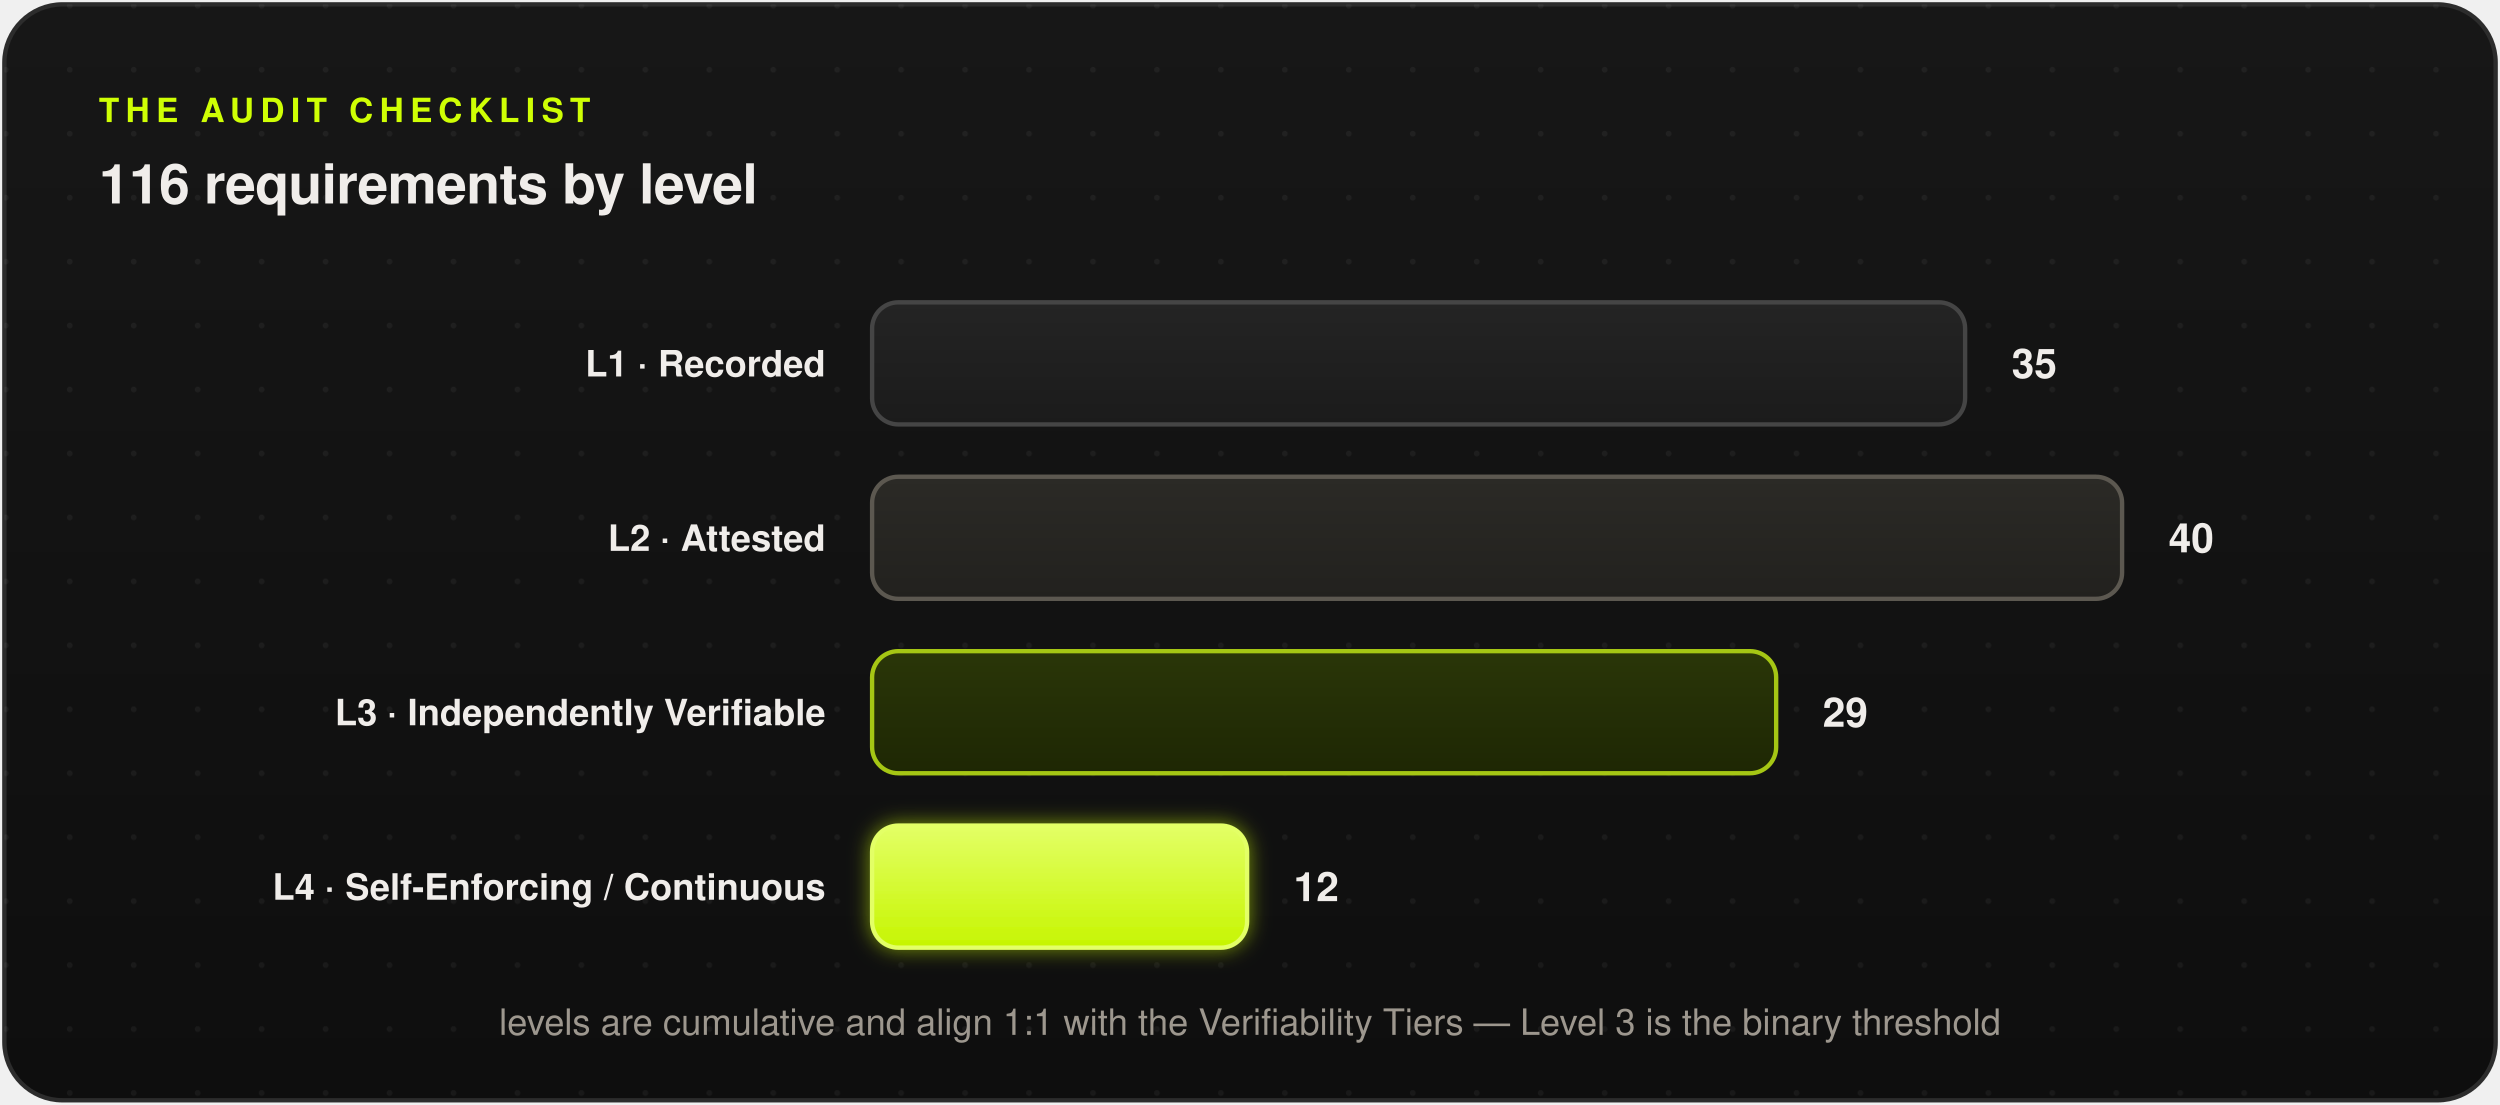
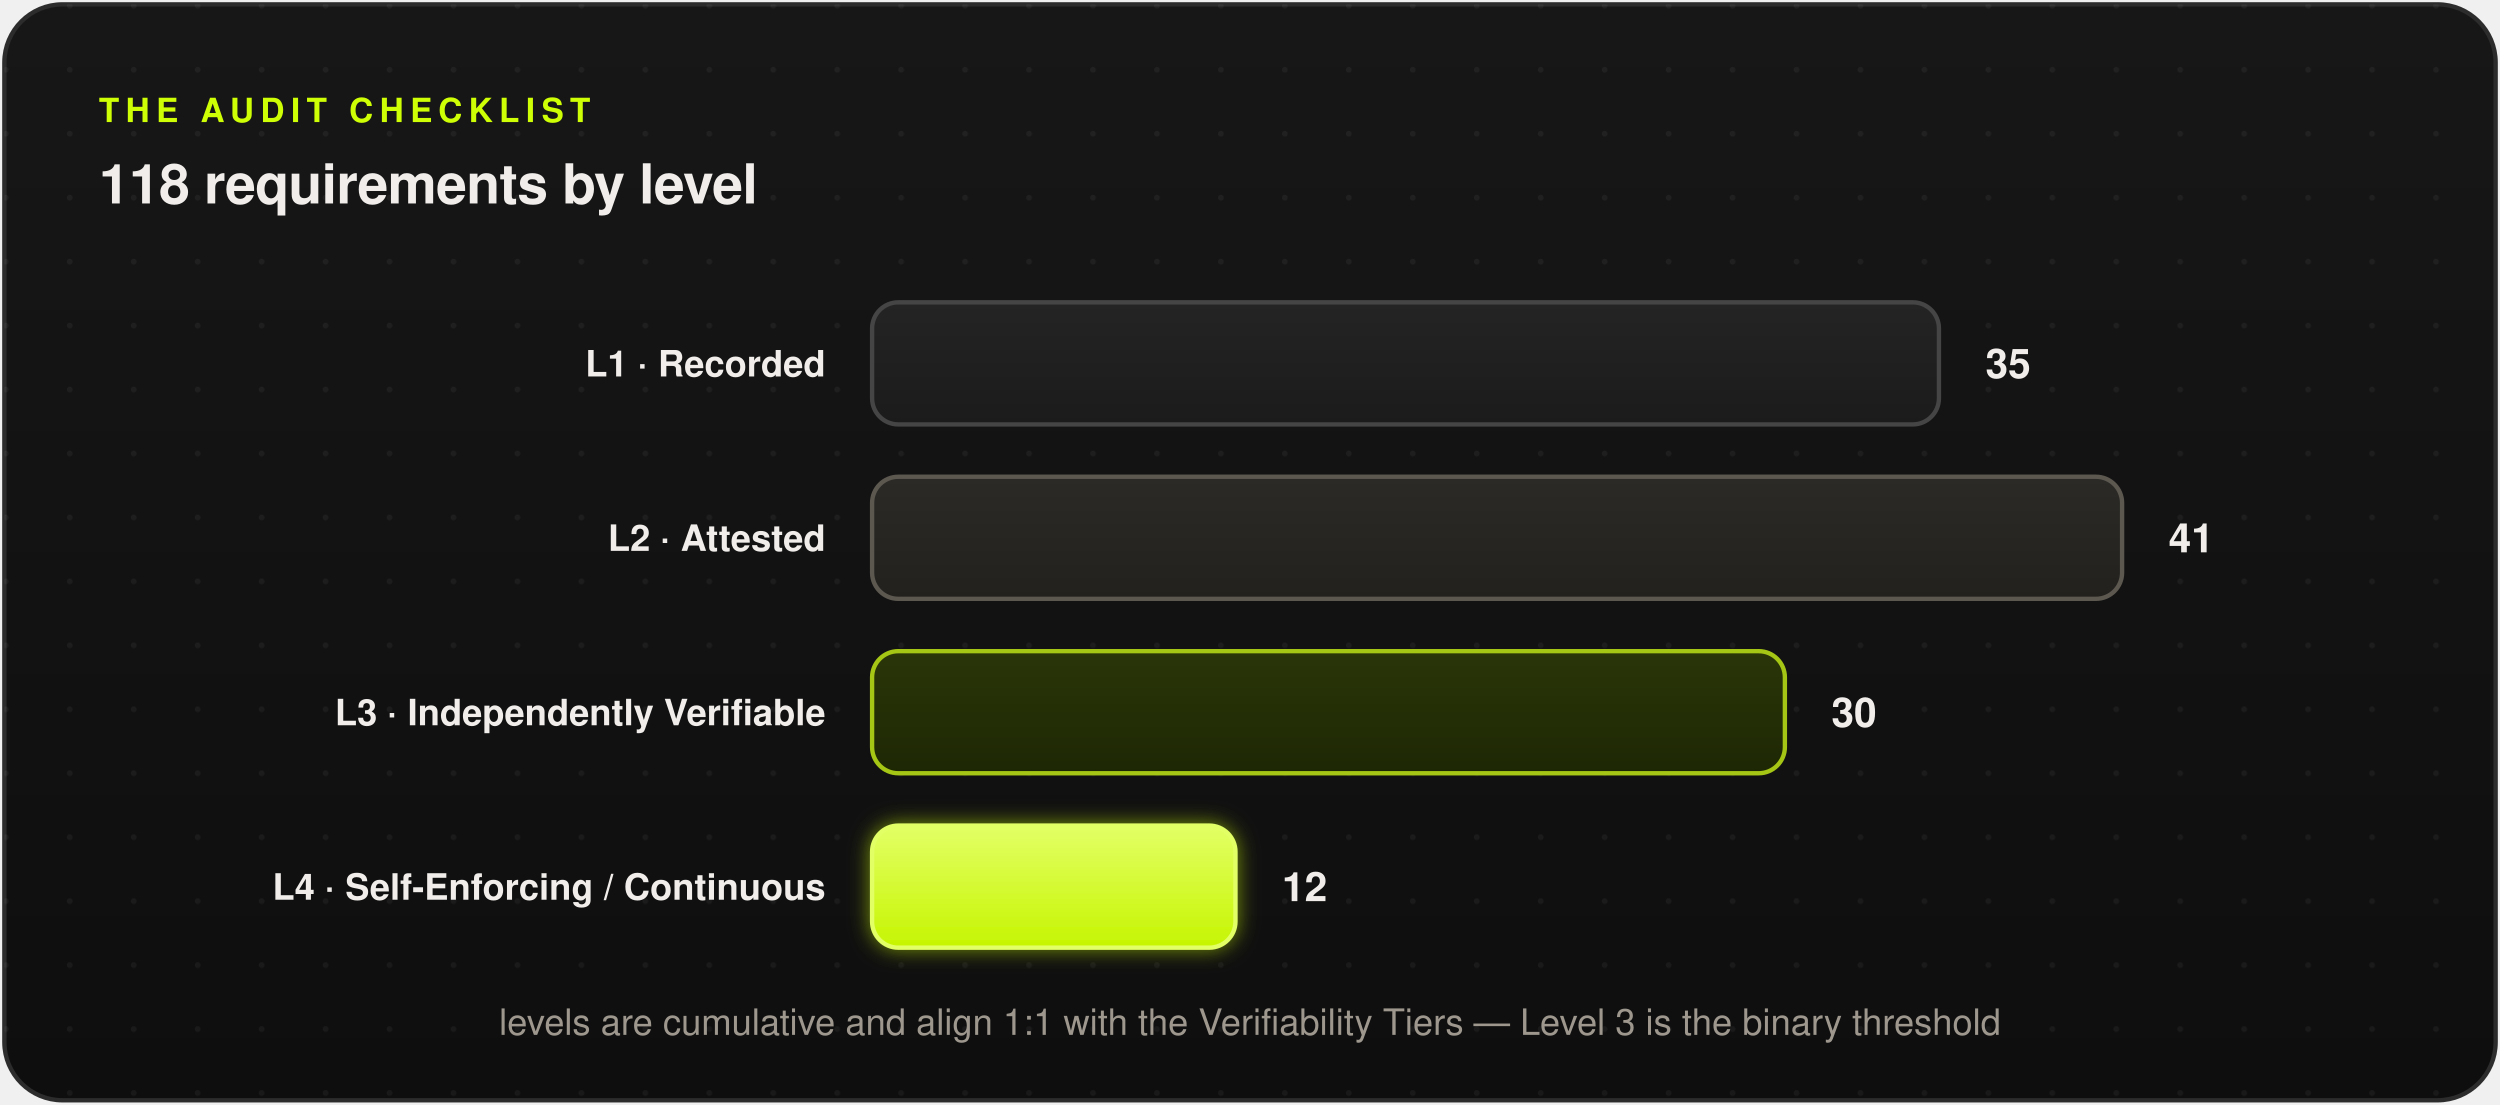
<svg xmlns="http://www.w3.org/2000/svg" width="860" height="380" viewBox="0 0 860 380" font-family="Montserrat,'Source Sans 3',-apple-system,'Segoe UI',Helvetica,Arial,sans-serif">
  <defs>
    <linearGradient id="gPanel" x1="0" y1="0" x2="0" y2="1">
      <stop offset="0" stop-color="#171717" />
      <stop offset="1" stop-color="#0e0e0e" />
    </linearGradient>
    <linearGradient id="gCard" x1="0" y1="0" x2="0" y2="1">
      <stop offset="0" stop-color="#242424" />
      <stop offset="1" stop-color="#1b1b1b" />
    </linearGradient>
    <linearGradient id="gWarm" x1="0" y1="0" x2="0" y2="1">
      <stop offset="0" stop-color="#2b2a26" />
      <stop offset="1" stop-color="#22211e" />
    </linearGradient>
    <linearGradient id="gLime" x1="0" y1="0" x2="0" y2="1">
      <stop offset="0" stop-color="#e3ff66" />
      <stop offset="1" stop-color="#c6f500" />
    </linearGradient>
    <linearGradient id="gTint" x1="0" y1="0" x2="0" y2="1">
      <stop offset="0" stop-color="#2a3608" />
      <stop offset="1" stop-color="#1e2704" />
    </linearGradient>
    <linearGradient id="gRed" x1="0" y1="0" x2="0" y2="1">
      <stop offset="0" stop-color="#361417" />
      <stop offset="1" stop-color="#280f12" />
    </linearGradient>
    <linearGradient id="gInk" x1="0" y1="0" x2="0" y2="1">
      <stop offset="0" stop-color="#e3ff66" />
      <stop offset="1" stop-color="#cfff04" />
    </linearGradient>
    <linearGradient id="gGate" x1="0" y1="0" x2="0" y2="1">
      <stop offset="0" stop-color="#222222" />
      <stop offset="1" stop-color="#151515" />
    </linearGradient>
    <filter id="fShadow" x="-30%" y="-30%" width="160%" height="170%">
      <feDropShadow dx="0" dy="2.5" stdDeviation="4" flood-color="#000000" flood-opacity="0.55" />
    </filter>
    <filter id="fGlow" x="-60%" y="-60%" width="220%" height="220%">
      <feDropShadow dx="0" dy="0" stdDeviation="3.5" flood-color="#cfff04" flood-opacity="0.55" />
    </filter>
    <pattern id="pGrid" width="22" height="22" patternUnits="userSpaceOnUse">
      <circle cx="2" cy="2" r="1" fill="#ffffff" opacity="0.05" />
    </pattern>
  </defs>
  <rect x="1.5" y="1.5" width="857" height="377" rx="20" fill="url(#gPanel)" stroke="#2c2c2c" stroke-width="1.5" />
  <rect x="1.5" y="1.5" width="857" height="377" rx="20" fill="url(#pGrid)" />
  <text x="34" y="42" font-size="11.5" font-weight="700" letter-spacing="2.2" fill="#cfff04">THE AUDIT CHECKLIST</text>
-   <text x="34" y="70" font-size="19" font-weight="700" letter-spacing="-0.2" fill="#f0edea">116 requirements by level</text>
+   <text x="34" y="70" font-size="19" font-weight="700" letter-spacing="-0.2" fill="#f0edea">118 requirements by level</text>
  <text x="284" y="129.5" font-size="12.5" fill="#f0edea" text-anchor="end" font-weight="700">L1 · Recorded</text>
-   <rect x="300" y="104" width="376" height="42" rx="9" fill="url(#gCard)" stroke="#454545" stroke-width="1.5" />
-   <text x="692" y="130.0" font-size="14" fill="#f0edea" text-anchor="start" font-weight="700">35</text>
+   <rect x="300" y="104" width="367" height="42" rx="9" fill="url(#gCard)" stroke="#454545" stroke-width="1.5" />
+   <text x="683" y="130.0" font-size="14" fill="#f0edea" text-anchor="start" font-weight="700">35</text>
  <text x="284" y="189.5" font-size="12.5" fill="#f0edea" text-anchor="end" font-weight="700">L2 · Attested</text>
  <rect x="300" y="164" width="430" height="42" rx="9" fill="url(#gWarm)" stroke="#5c5850" stroke-width="1.5" />
-   <text x="746" y="190.0" font-size="14" fill="#f0edea" text-anchor="start" font-weight="700">40</text>
+   <text x="746" y="190.0" font-size="14" fill="#f0edea" text-anchor="start" font-weight="700">41</text>
  <text x="284" y="249.5" font-size="12.5" fill="#f0edea" text-anchor="end" font-weight="700">L3 · Independently Verifiable</text>
-   <rect x="300" y="224" width="311" height="42" rx="9" fill="url(#gTint)" stroke="#a5c614" stroke-width="1.5" />
-   <text x="627" y="250.0" font-size="14" fill="#f0edea" text-anchor="start" font-weight="700">29</text>
+   <rect x="300" y="224" width="314" height="42" rx="9" fill="url(#gTint)" stroke="#a5c614" stroke-width="1.5" />
+   <text x="630" y="250.0" font-size="14" fill="#f0edea" text-anchor="start" font-weight="700">30</text>
  <text x="284" y="309.5" font-size="12.5" fill="#f0edea" text-anchor="end" font-weight="700">L4 · Self-Enforcing / Continuous</text>
-   <rect x="300" y="284" width="129" height="42" rx="9" fill="url(#gLime)" stroke="#e3ff66" stroke-width="1.5" filter="url(#fGlow)" />
-   <text x="445" y="310.0" font-size="14" fill="#f0edea" text-anchor="start" font-weight="700">12</text>
+   <rect x="300" y="284" width="125" height="42" rx="9" fill="url(#gLime)" stroke="#e3ff66" stroke-width="1.5" filter="url(#fGlow)" />
+   <text x="441" y="310.0" font-size="14" fill="#f0edea" text-anchor="start" font-weight="700">12</text>
  <text x="430.0" y="356" font-size="12.5" fill="#9d978e" text-anchor="middle">levels are cumulative and align 1:1 with the Verifiability Tiers — Level 3 is the binary threshold</text>
</svg>
